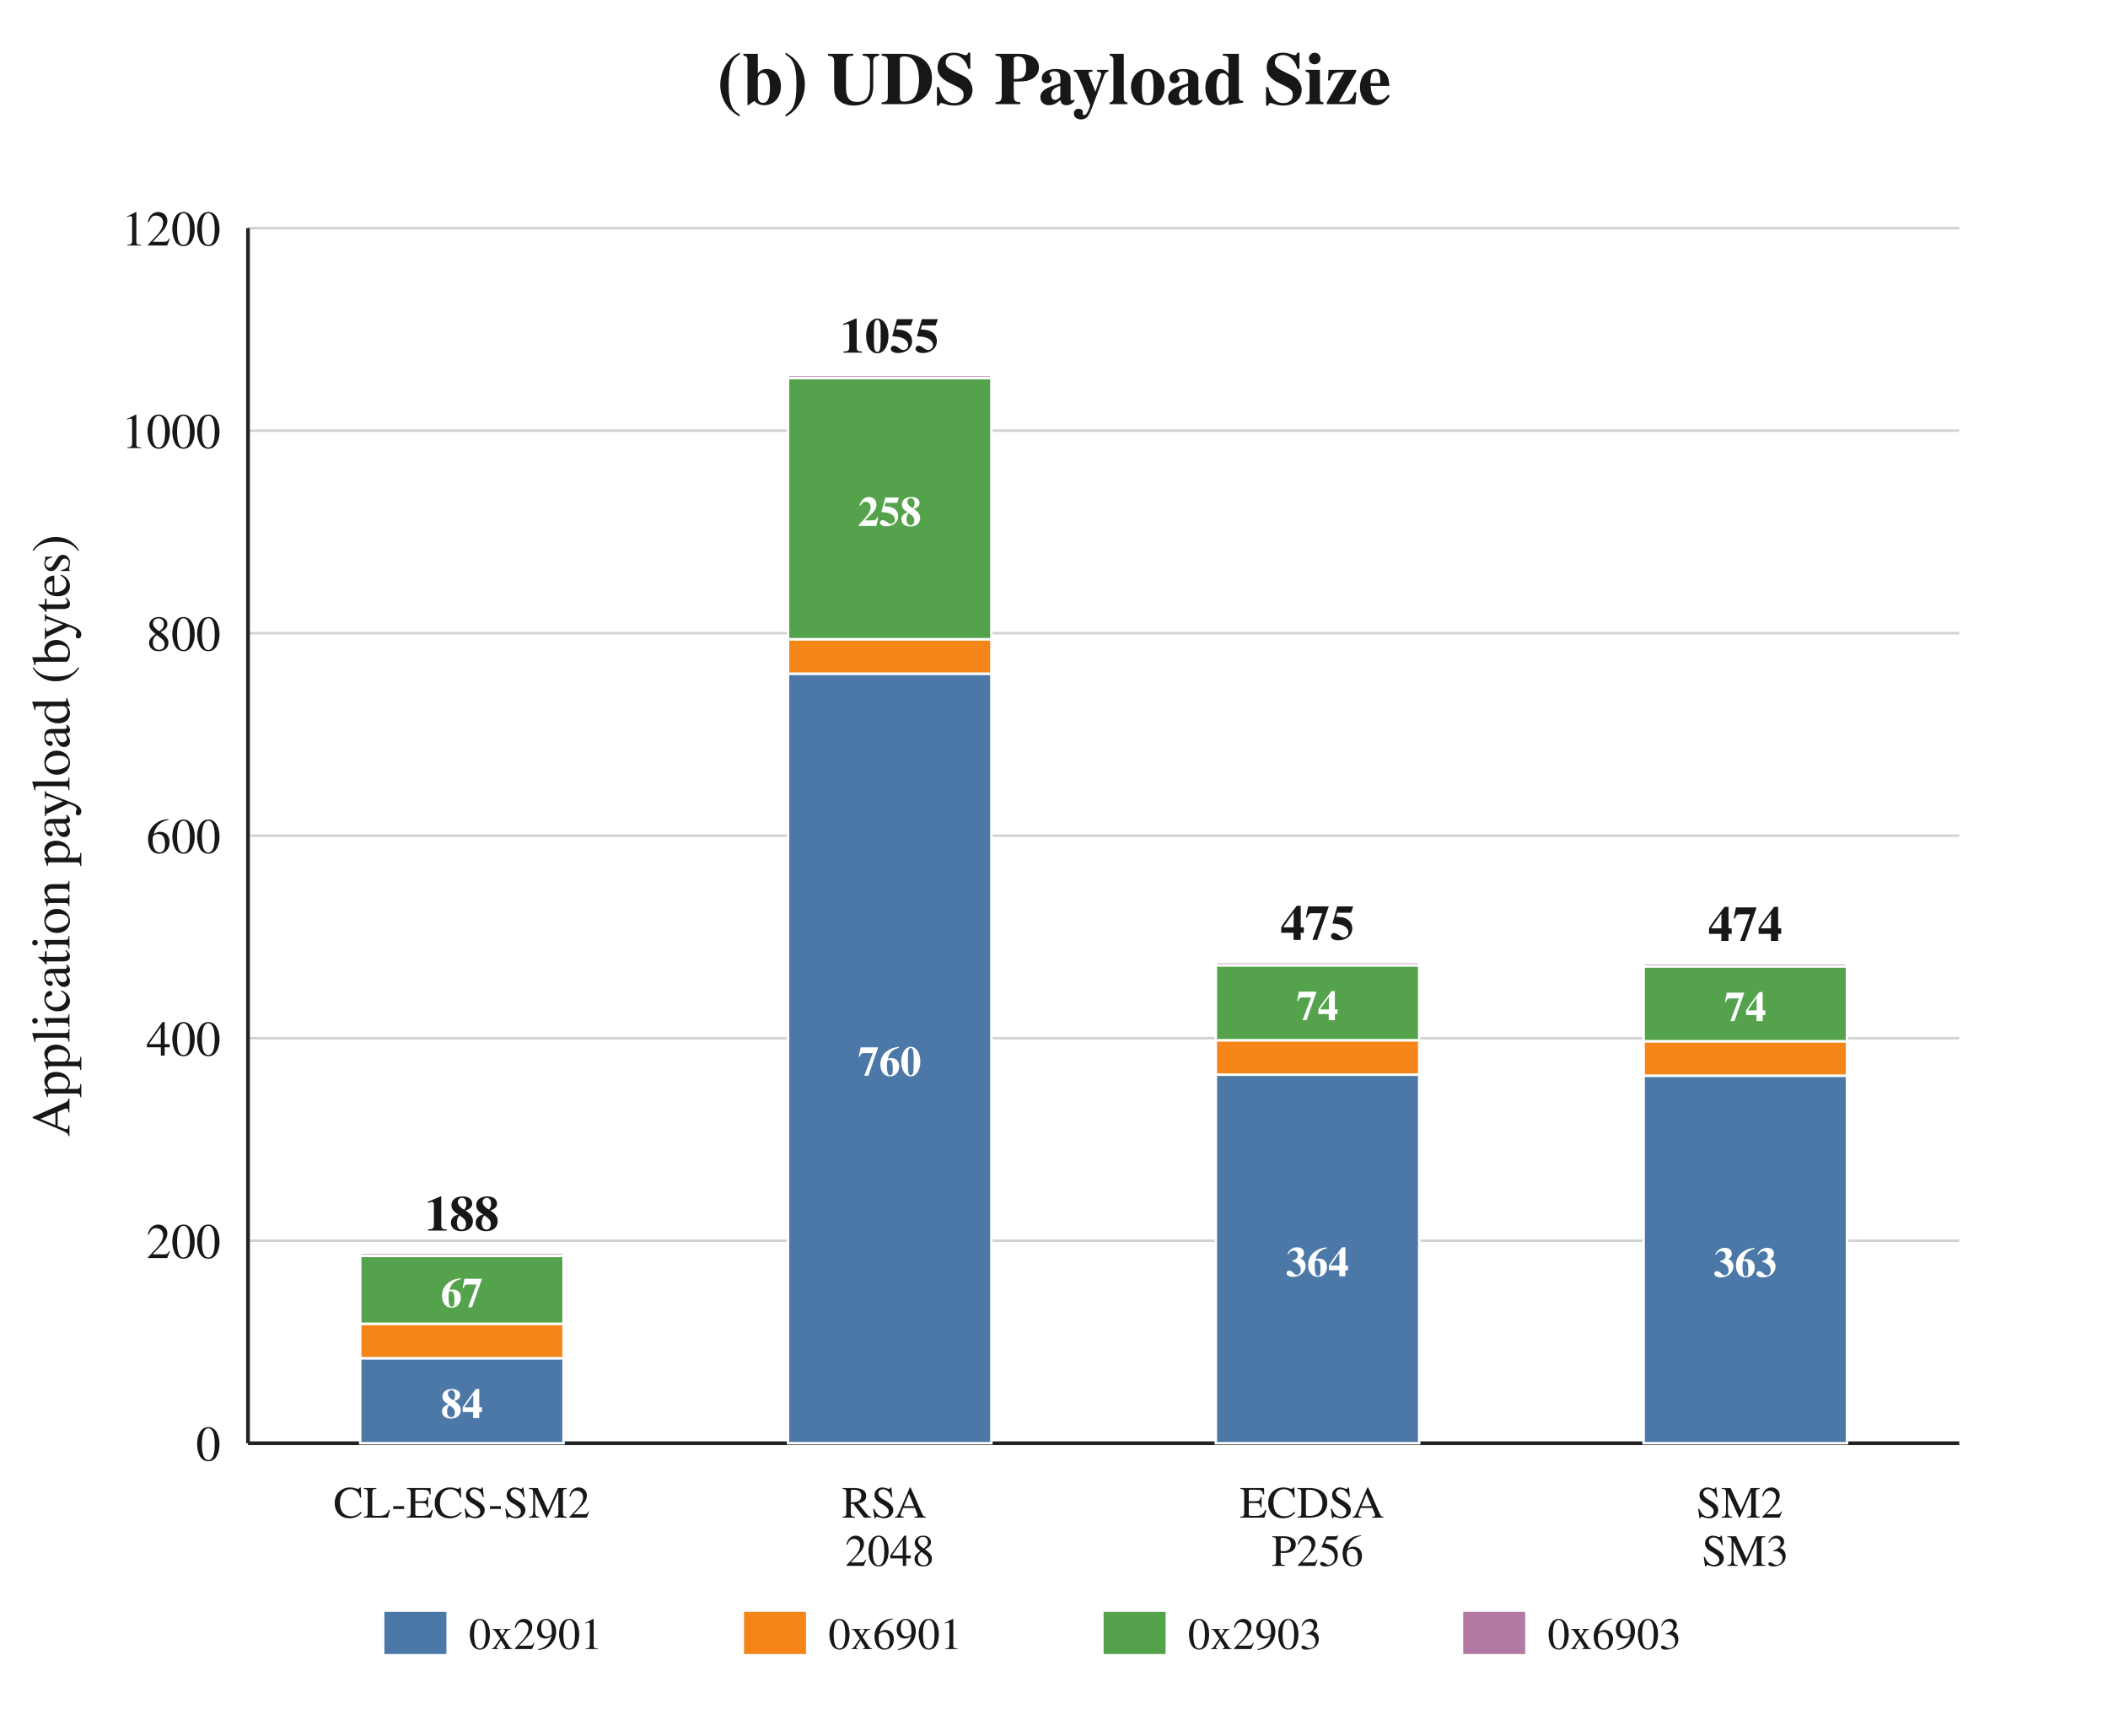
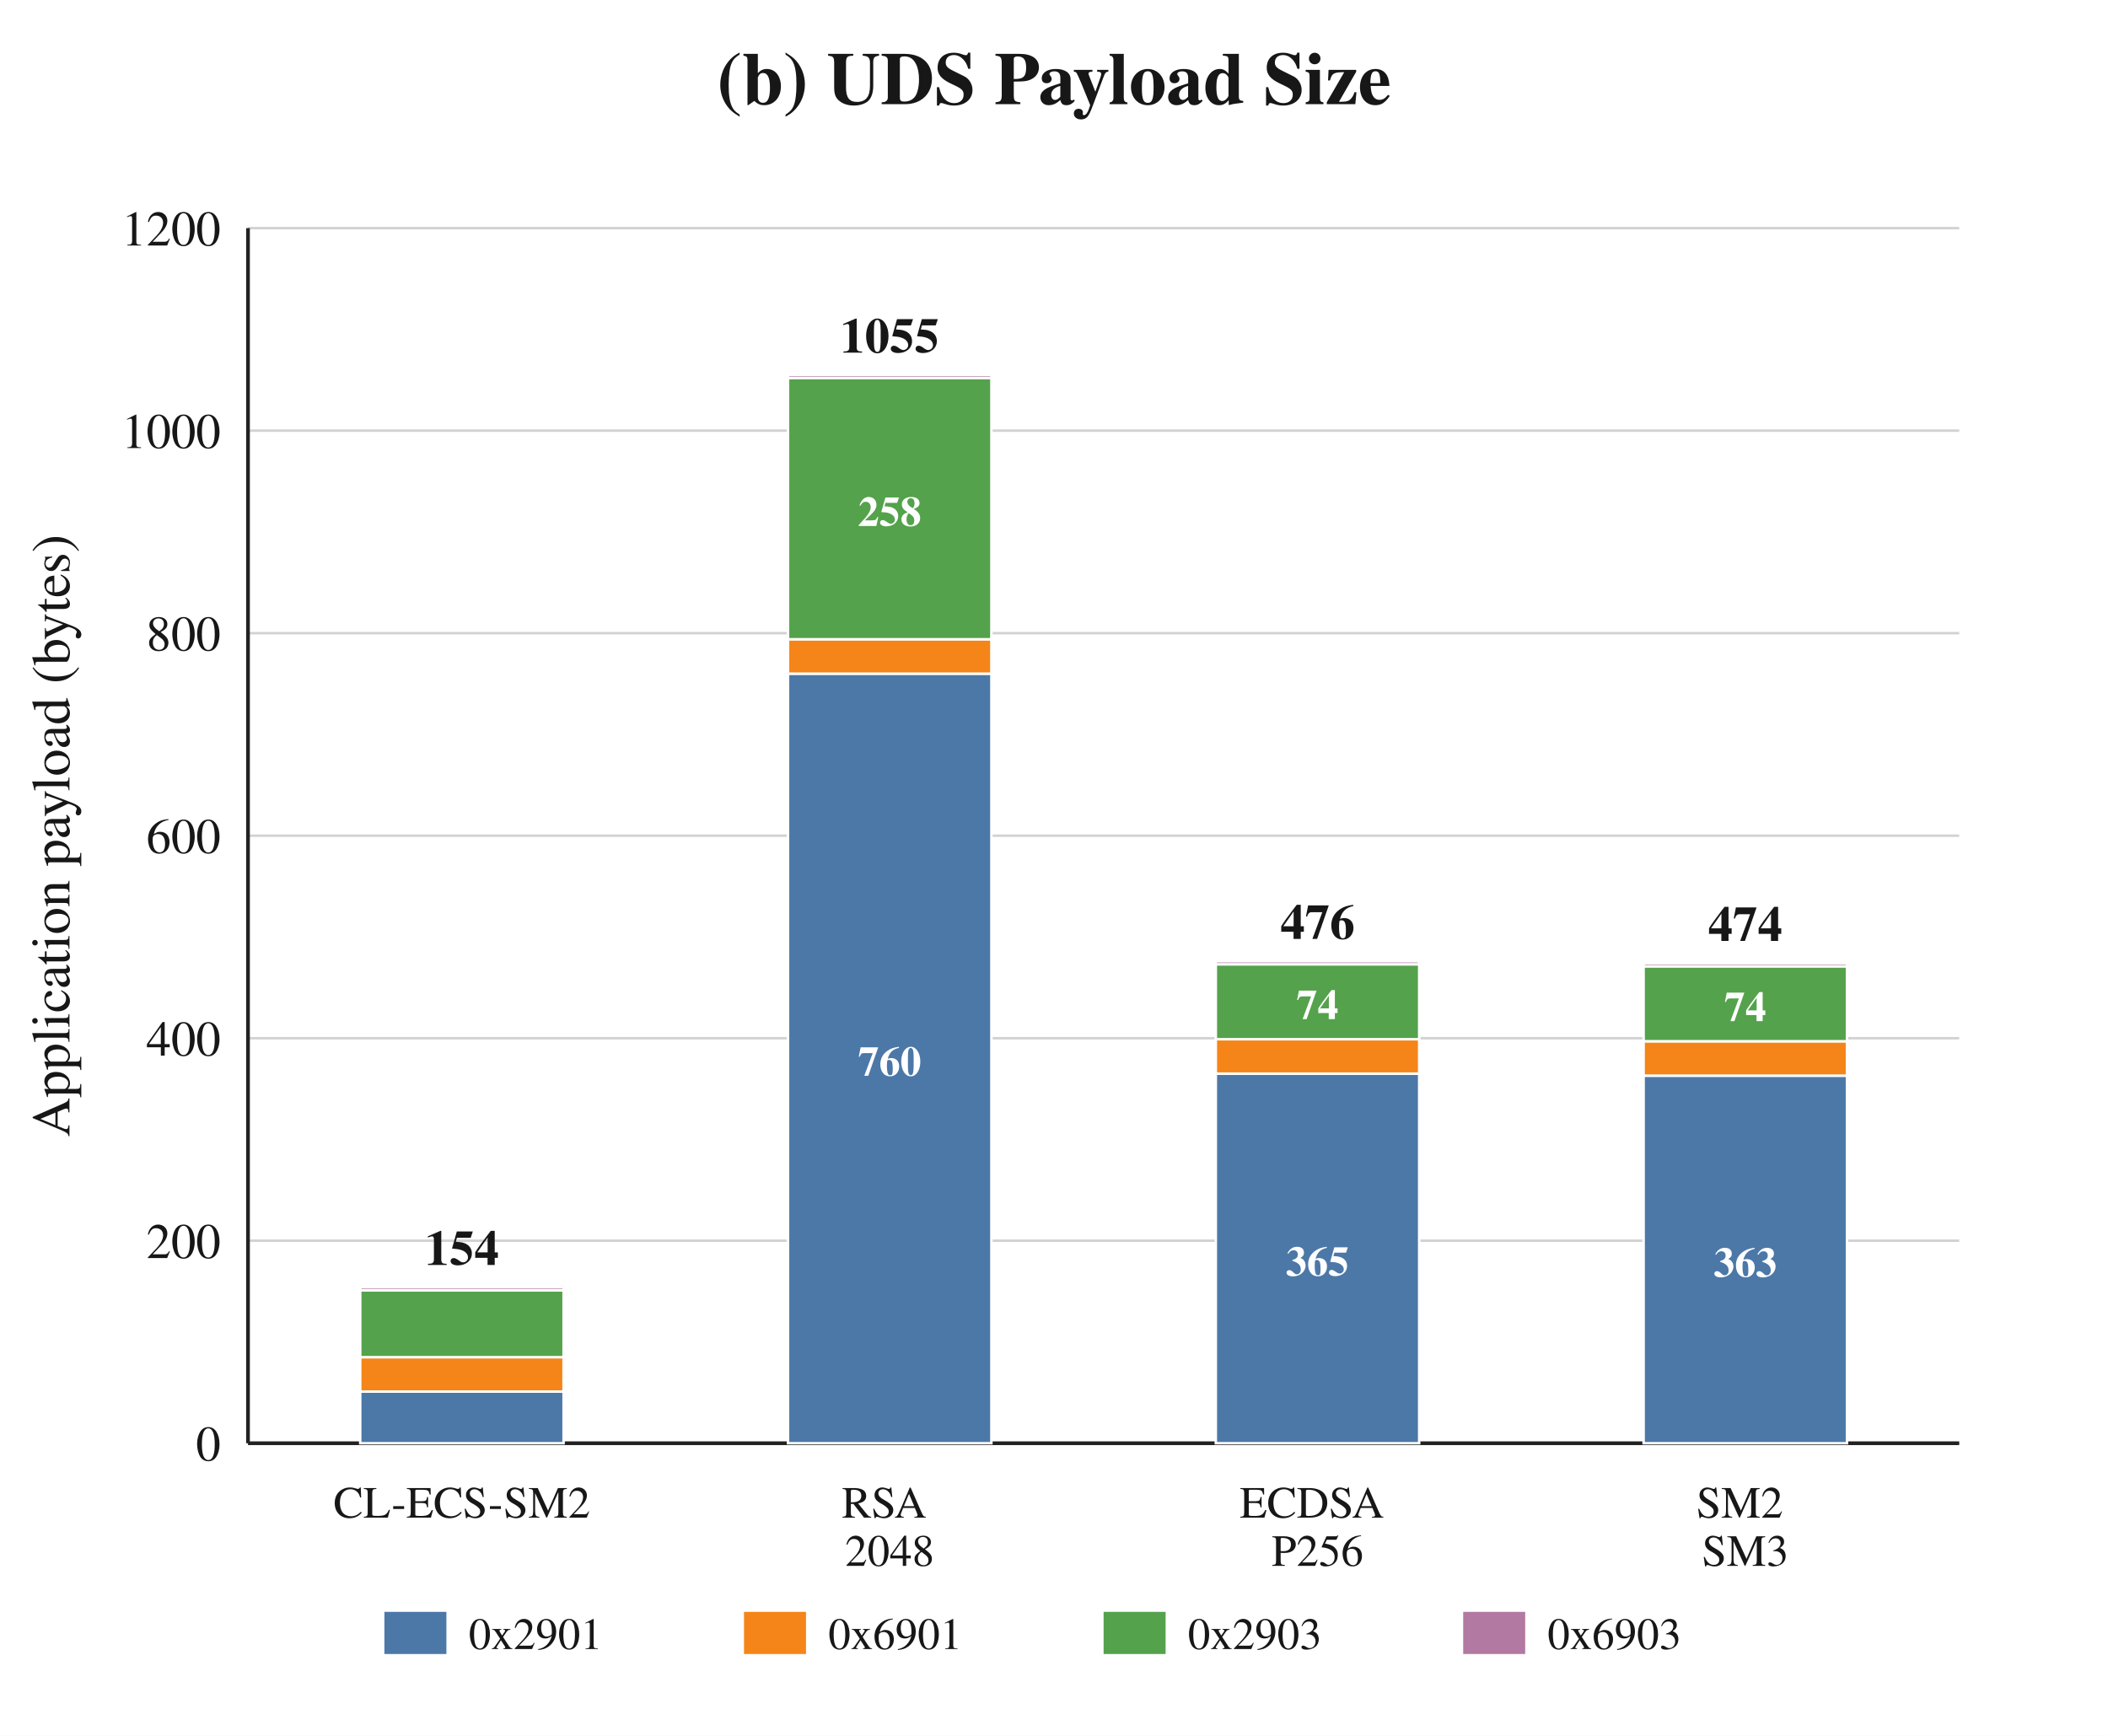
<svg xmlns="http://www.w3.org/2000/svg" width="850" height="700" viewBox="0 0 850 700" role="img">
  <defs>
    <pattern id="diag" width="8" height="8" patternUnits="userSpaceOnUse" patternTransform="rotate(45)">
      <line x1="0" y1="0" x2="0" y2="8" stroke="#111" stroke-width="1.4" opacity=".42" />
    </pattern>
    <pattern id="cross" width="9" height="9" patternUnits="userSpaceOnUse">
      <path d="M0 0L9 9M9 0L0 9" stroke="#111" stroke-width="1" opacity=".32" />
    </pattern>
    <pattern id="dots" width="8" height="8" patternUnits="userSpaceOnUse">
      <circle cx="2" cy="2" r="1.25" fill="#111" opacity=".42" />
    </pattern>
    <marker id="arrow" viewBox="0 0 10 10" refX="8" refY="5" markerWidth="7" markerHeight="7" orient="auto-start-reverse">
      <path d="M0 0L10 5L0 10z" fill="#555" />
    </marker>
    <pattern id="horiz" width="8" height="8" patternUnits="userSpaceOnUse">
      <line x1="0" y1="2" x2="8" y2="2" stroke="#111" stroke-width="1.2" opacity=".42" />
    </pattern>
  </defs>
  <rect width="100%" height="100%" fill="white" />
  <g font-family="Nimbus Roman, Noto Sans, serif" fill="#171717">
    <text x="425.00" y="42.00" font-size="30" text-anchor="middle" font-weight="bold">(b) UDS Payload Size</text>
    <line x1="100.00" y1="582.00" x2="790.00" y2="582.00" stroke="#D2D2D2" stroke-width="1" />
    <text x="89.00" y="589.00" font-size="20" text-anchor="end" font-weight="normal">0</text>
    <line x1="100.00" y1="500.33" x2="790.00" y2="500.33" stroke="#D2D2D2" stroke-width="1" />
    <text x="89.00" y="507.33" font-size="20" text-anchor="end" font-weight="normal">200</text>
    <line x1="100.00" y1="418.67" x2="790.00" y2="418.67" stroke="#D2D2D2" stroke-width="1" />
    <text x="89.00" y="425.67" font-size="20" text-anchor="end" font-weight="normal">400</text>
    <line x1="100.00" y1="337.00" x2="790.00" y2="337.00" stroke="#D2D2D2" stroke-width="1" />
    <text x="89.00" y="344.00" font-size="20" text-anchor="end" font-weight="normal">600</text>
    <line x1="100.00" y1="255.33" x2="790.00" y2="255.33" stroke="#D2D2D2" stroke-width="1" />
    <text x="89.00" y="262.33" font-size="20" text-anchor="end" font-weight="normal">800</text>
    <line x1="100.00" y1="173.67" x2="790.00" y2="173.67" stroke="#D2D2D2" stroke-width="1" />
    <text x="89.00" y="180.67" font-size="20" text-anchor="end" font-weight="normal">1000</text>
    <line x1="100.00" y1="92.00" x2="790.00" y2="92.00" stroke="#D2D2D2" stroke-width="1" />
    <text x="89.00" y="99.00" font-size="20" text-anchor="end" font-weight="normal">1200</text>
    <line x1="100.00" y1="92.00" x2="100.00" y2="582.00" stroke="#222" stroke-width="1.5" />
    <line x1="100.00" y1="582.00" x2="790.00" y2="582.00" stroke="#222" stroke-width="1.5" />
-     <rect x="145.25" y="547.70" width="82.00" height="34.30" fill="#4C78A8" stroke="white" stroke-width="1" />
-     <text x="186.25" y="571.85" font-size="17" text-anchor="middle" font-weight="bold" fill="white">84</text>
-     <rect x="145.25" y="533.82" width="82.00" height="13.88" fill="#F58518" stroke="white" stroke-width="1" />
-     <rect x="145.25" y="506.46" width="82.00" height="27.36" fill="#54A24B" stroke="white" stroke-width="1" />
-     <text x="186.25" y="527.14" font-size="17" text-anchor="middle" font-weight="bold" fill="white">67</text>
-     <rect x="145.25" y="505.23" width="82.00" height="1.22" fill="#B279A2" stroke="white" stroke-width="1" />
-     <text x="186.25" y="496.23" font-size="20" text-anchor="middle" font-weight="bold">188</text>
+     <rect x="145.25" y="561.17" width="82.00" height="20.83" fill="#4C78A8" stroke="white" stroke-width="1" />
+     <rect x="145.25" y="547.29" width="82.00" height="13.88" fill="#F58518" stroke="white" stroke-width="1" />
+     <rect x="145.25" y="520.34" width="82.00" height="26.95" fill="#54A24B" stroke="white" stroke-width="1" />
+     <rect x="145.25" y="519.12" width="82.00" height="1.23" fill="#B279A2" stroke="white" stroke-width="1" />
+     <text x="186.25" y="510.12" font-size="20" text-anchor="middle" font-weight="bold">154</text>
    <text x="186.25" y="612.00" font-size="18" text-anchor="middle" font-weight="normal">CL-ECS-SM2</text>
    <rect x="317.75" y="271.67" width="82.00" height="310.33" fill="#4C78A8" stroke="white" stroke-width="1" />
    <text x="358.75" y="433.83" font-size="17" text-anchor="middle" font-weight="bold" fill="white">760</text>
    <rect x="317.75" y="257.78" width="82.00" height="13.88" fill="#F58518" stroke="white" stroke-width="1" />
    <rect x="317.75" y="152.43" width="82.00" height="105.35" fill="#54A24B" stroke="white" stroke-width="1" />
    <text x="358.75" y="212.11" font-size="17" text-anchor="middle" font-weight="bold" fill="white">258</text>
    <rect x="317.75" y="151.21" width="82.00" height="1.23" fill="#B279A2" stroke="white" stroke-width="1" />
    <text x="358.75" y="142.21" font-size="20" text-anchor="middle" font-weight="bold">1055</text>
    <text x="358.75" y="612.00" font-size="18" text-anchor="middle" font-weight="normal">
      <tspan x="358.75" dy="0em">RSA</tspan>
      <tspan x="358.75" dy="1.08em">2048</tspan>
    </text>
-     <rect x="490.25" y="433.37" width="82.00" height="148.63" fill="#4C78A8" stroke="white" stroke-width="1" />
-     <text x="531.25" y="514.68" font-size="17" text-anchor="middle" font-weight="bold" fill="white">364</text>
-     <rect x="490.25" y="419.48" width="82.00" height="13.88" fill="#F58518" stroke="white" stroke-width="1" />
-     <rect x="490.25" y="389.27" width="82.00" height="30.22" fill="#54A24B" stroke="white" stroke-width="1" />
-     <text x="531.25" y="411.38" font-size="17" text-anchor="middle" font-weight="bold" fill="white">74</text>
-     <rect x="490.25" y="388.04" width="82.00" height="1.22" fill="#B279A2" stroke="white" stroke-width="1" />
-     <text x="531.25" y="379.04" font-size="20" text-anchor="middle" font-weight="bold">475</text>
+     <rect x="490.25" y="432.96" width="82.00" height="149.04" fill="#4C78A8" stroke="white" stroke-width="1" />
+     <text x="531.25" y="514.48" font-size="17" text-anchor="middle" font-weight="bold" fill="white">365</text>
+     <rect x="490.25" y="419.07" width="82.00" height="13.88" fill="#F58518" stroke="white" stroke-width="1" />
+     <rect x="490.25" y="388.86" width="82.00" height="30.22" fill="#54A24B" stroke="white" stroke-width="1" />
+     <text x="531.25" y="410.97" font-size="17" text-anchor="middle" font-weight="bold" fill="white">74</text>
+     <rect x="490.25" y="387.63" width="82.00" height="1.23" fill="#B279A2" stroke="white" stroke-width="1" />
+     <text x="531.25" y="378.63" font-size="20" text-anchor="middle" font-weight="bold">476</text>
    <text x="531.25" y="612.00" font-size="18" text-anchor="middle" font-weight="normal">
      <tspan x="531.25" dy="0em">ECDSA</tspan>
      <tspan x="531.25" dy="1.08em">P256</tspan>
    </text>
    <rect x="662.75" y="433.77" width="82.00" height="148.23" fill="#4C78A8" stroke="white" stroke-width="1" />
    <text x="703.75" y="514.89" font-size="17" text-anchor="middle" font-weight="bold" fill="white">363</text>
    <rect x="662.75" y="419.89" width="82.00" height="13.88" fill="#F58518" stroke="white" stroke-width="1" />
    <rect x="662.75" y="389.67" width="82.00" height="30.22" fill="#54A24B" stroke="white" stroke-width="1" />
    <text x="703.75" y="411.78" font-size="17" text-anchor="middle" font-weight="bold" fill="white">74</text>
    <rect x="662.75" y="388.45" width="82.00" height="1.22" fill="#B279A2" stroke="white" stroke-width="1" />
    <text x="703.75" y="379.45" font-size="20" text-anchor="middle" font-weight="bold">474</text>
    <text x="703.75" y="612.00" font-size="18" text-anchor="middle" font-weight="normal">
      <tspan x="703.75" dy="0em">SM2</tspan>
      <tspan x="703.75" dy="1.08em">SM3</tspan>
    </text>
    <text x="28.00" y="337.00" font-size="22" text-anchor="middle" font-weight="normal" transform="rotate(-90 28 337.0)">Application payload (bytes)</text>
    <rect x="155.00" y="650.00" width="25.00" height="17.00" fill="#4C78A8" />
    <text x="189.00" y="665.00" font-size="18" text-anchor="start" font-weight="normal">0x2901</text>
    <rect x="300.00" y="650.00" width="25.00" height="17.00" fill="#F58518" />
    <text x="334.00" y="665.00" font-size="18" text-anchor="start" font-weight="normal">0x6901</text>
    <rect x="445.00" y="650.00" width="25.00" height="17.00" fill="#54A24B" />
    <text x="479.00" y="665.00" font-size="18" text-anchor="start" font-weight="normal">0x2903</text>
    <rect x="590.00" y="650.00" width="25.00" height="17.00" fill="#B279A2" />
    <text x="624.00" y="665.00" font-size="18" text-anchor="start" font-weight="normal">0x6903</text>
  </g>
</svg>
